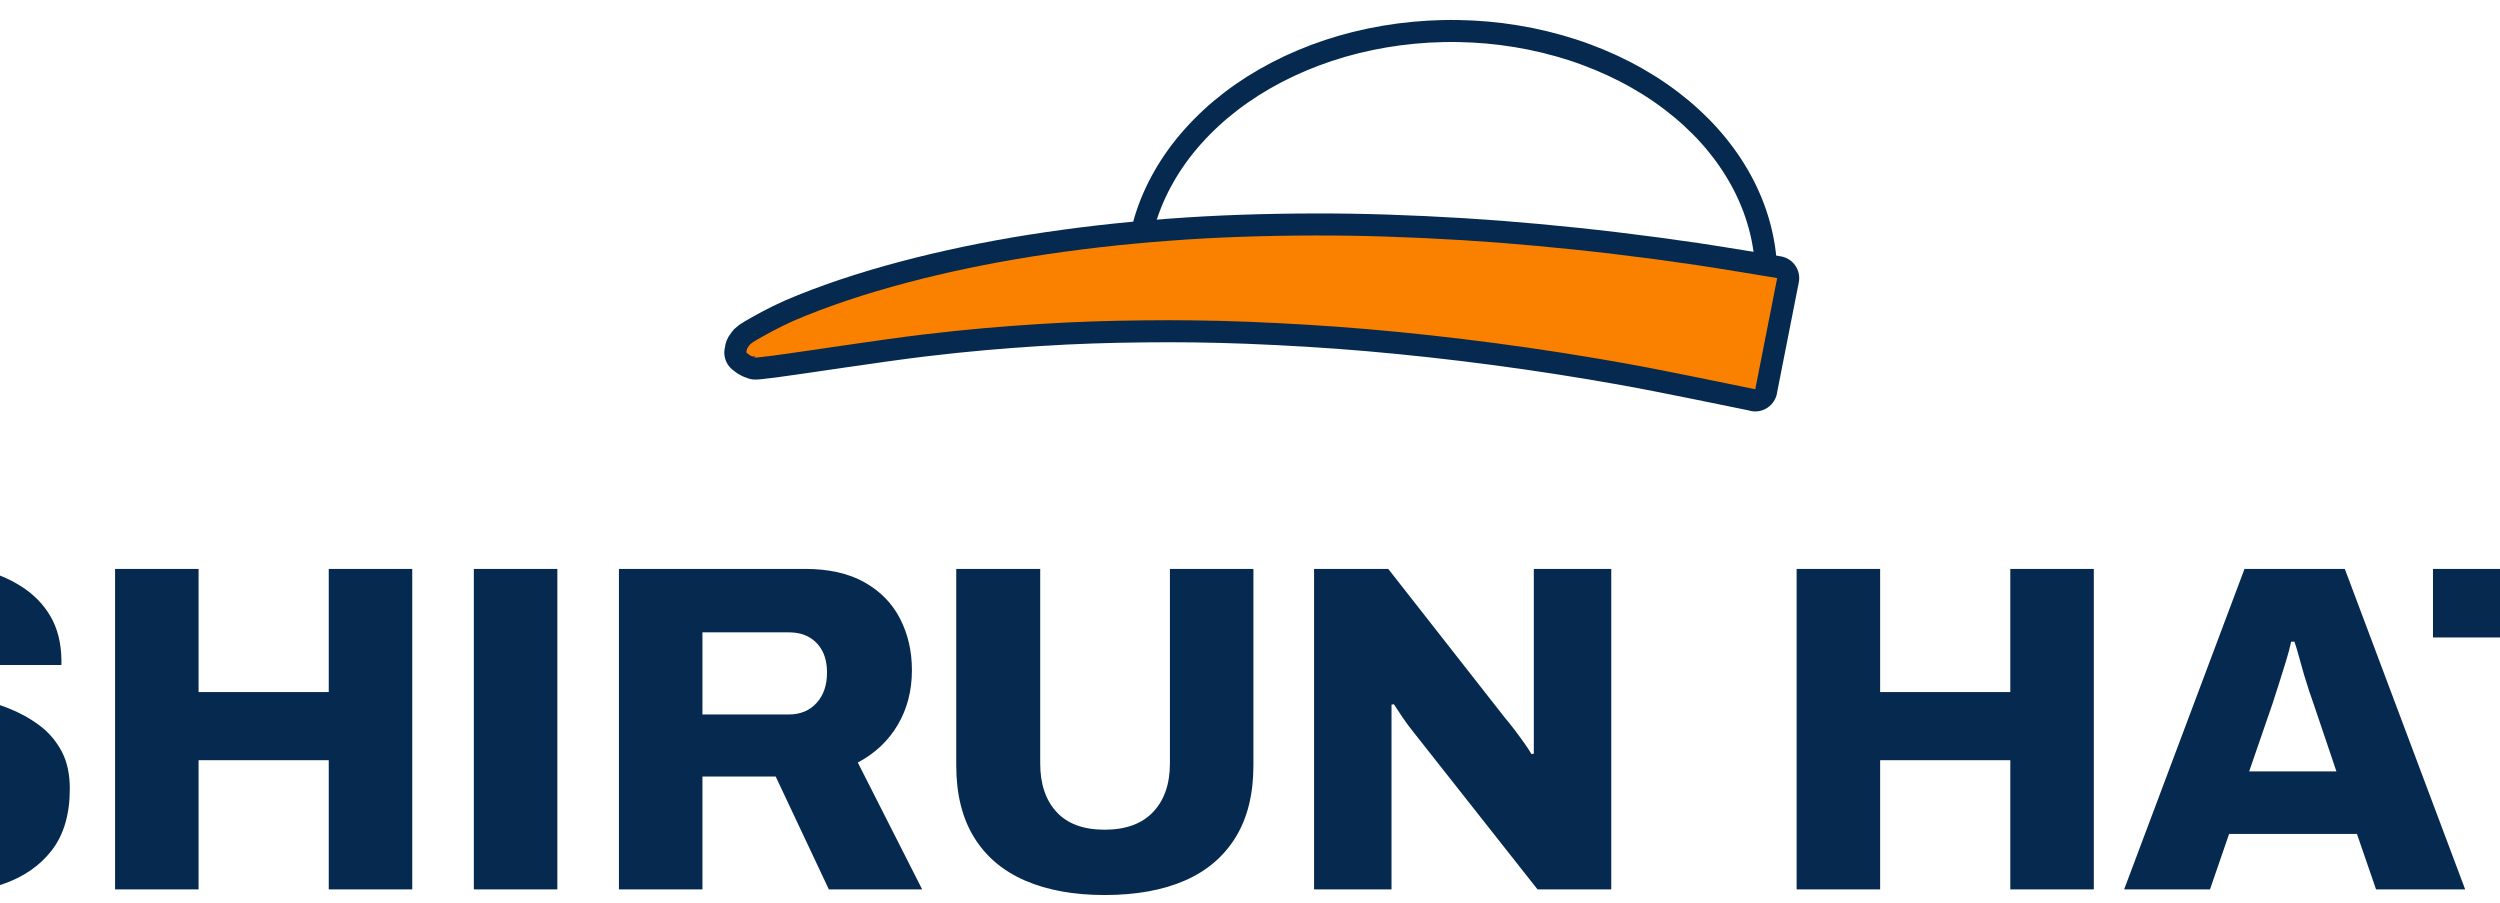
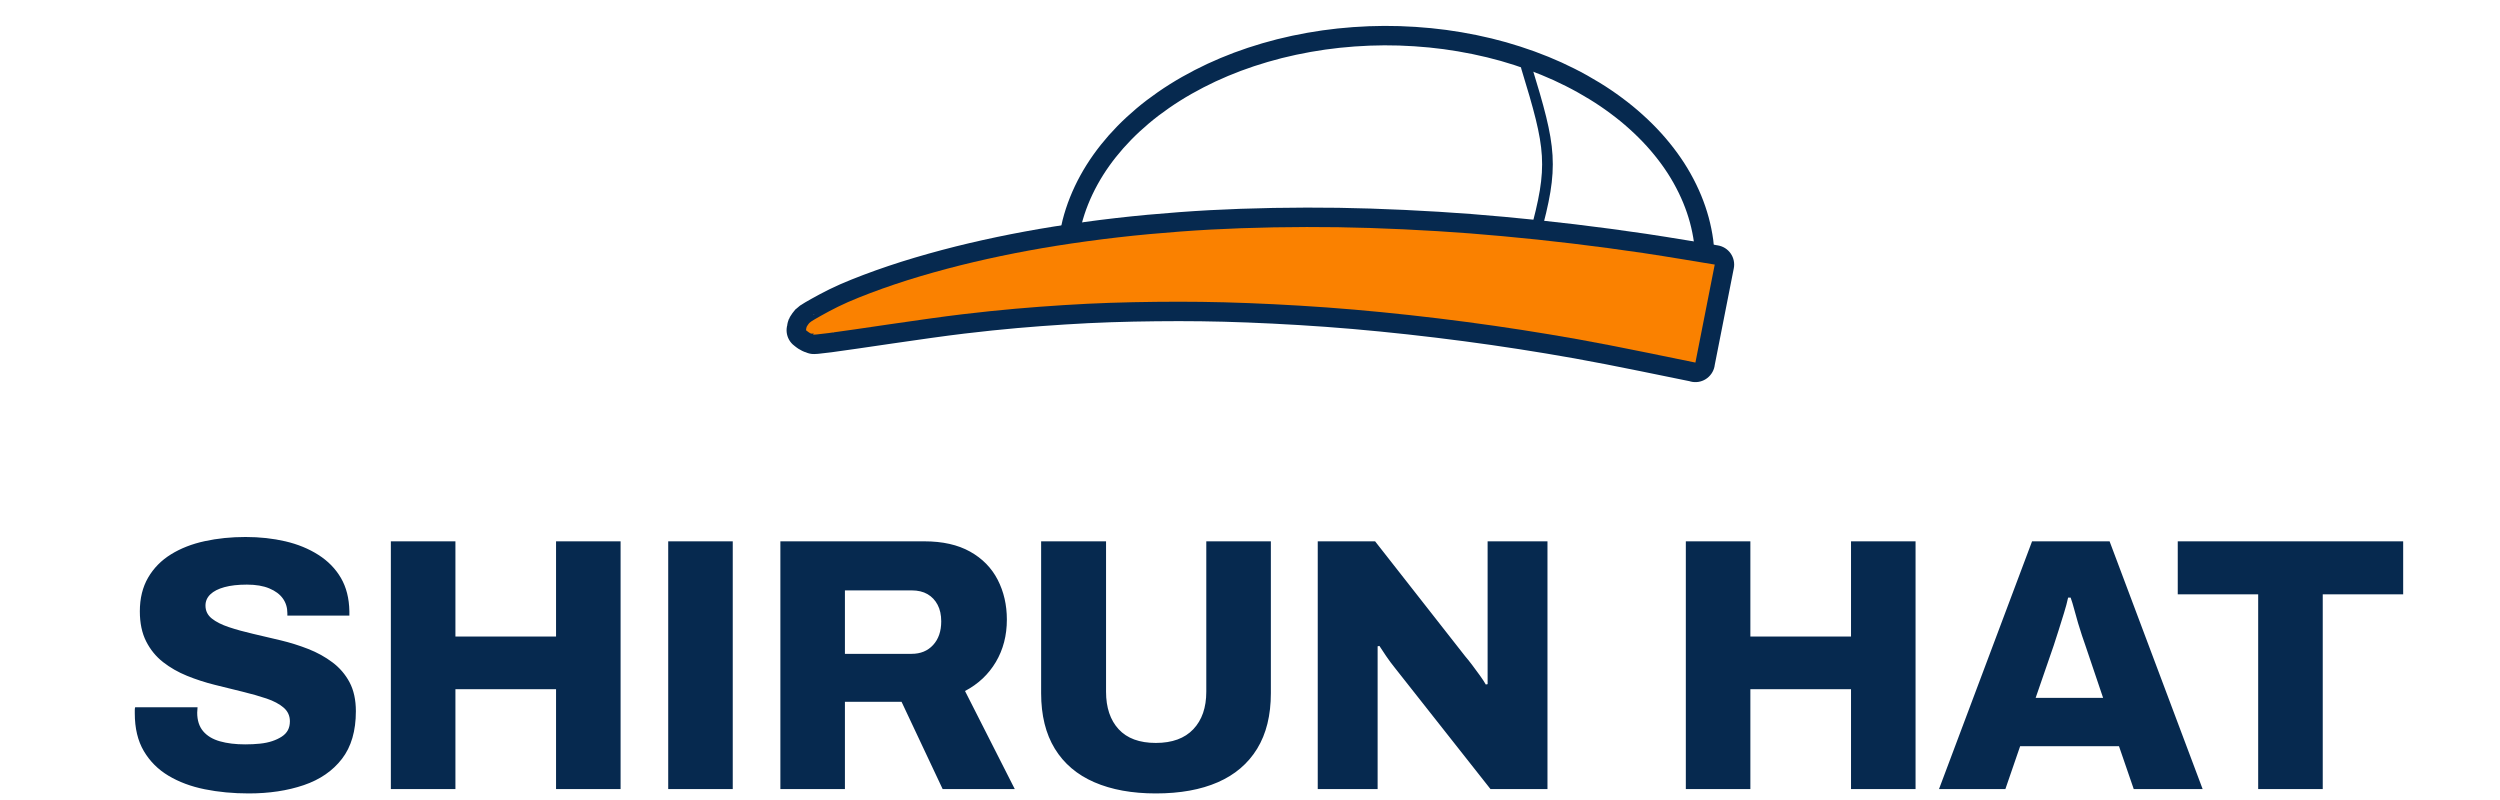
- <svg xmlns="http://www.w3.org/2000/svg" viewBox="0 0 780.00 281.50" width="780.00" height="281.50">
-   <g transform="translate(225.00 0.00) scale(0.98214)">
-     <path d="M 132.93 77.25 C 133.21 76.05 133.93 72.41 134.64 70.03 C 135.36 67.65 136.22 65.28 137.22 62.96 C 138.22 60.64 139.37 58.35 140.65 56.12 C 141.92 53.88 143.34 51.68 144.88 49.55 C 146.42 47.42 148.09 45.33 149.89 43.33 C 151.68 41.32 153.63 39.34 155.62 37.50 C 157.61 35.65 159.64 33.95 161.85 32.25 C 164.05 30.56 166.43 28.90 168.86 27.35 C 171.30 25.81 173.83 24.35 176.44 22.99 C 179.05 21.63 181.75 20.36 184.51 19.20 C 187.28 18.03 190.16 16.96 193.01 16.01 C 195.85 15.07 198.65 14.26 201.60 13.53 C 204.54 12.80 207.63 12.15 210.70 11.63 C 213.76 11.11 216.87 10.70 219.99 10.41 C 223.10 10.11 226.25 9.93 229.38 9.87 C 232.52 9.80 235.71 9.86 238.80 10.02 C 241.89 10.18 244.85 10.45 247.90 10.83 C 250.96 11.22 254.09 11.73 257.12 12.34 C 260.16 12.96 263.17 13.69 266.12 14.52 C 269.07 15.36 271.98 16.30 274.81 17.35 C 277.65 18.40 280.43 19.56 283.13 20.81 C 285.83 22.06 288.46 23.41 290.99 24.86 C 293.52 26.30 295.98 27.84 298.33 29.47 C 300.67 31.09 302.93 32.81 305.08 34.60 C 307.22 36.38 309.28 38.29 311.18 40.20 C 313.07 42.10 314.78 44.01 316.43 46.05 C 318.09 48.09 319.68 50.25 321.10 52.43 C 322.52 54.61 323.82 56.85 324.98 59.13 C 326.13 61.40 327.15 63.73 328.03 66.08 C 328.90 68.43 329.64 70.82 330.23 73.23 C 330.82 75.63 331.26 78.06 331.56 80.50 C 331.85 82.94 331.93 86.62 332.00 87.84" fill="none" stroke="#06294F" stroke-width="7.00" stroke-linecap="round" stroke-linejoin="round" />
+ <svg xmlns="http://www.w3.org/2000/svg" viewBox="0 0 1009.00 322.48" width="1009.00" height="322.48">
+   <g transform="translate(316.34 7.84) scale(1.12)">
+     <path d="M 102.43 80.77 C 102.67 79.49 103.21 75.67 103.87 73.11 C 104.53 70.54 105.38 67.92 106.40 65.38 C 107.42 62.83 108.63 60.28 109.97 57.85 C 111.30 55.43 112.77 53.10 114.40 50.80 C 116.03 48.51 117.82 46.26 119.74 44.08 C 121.67 41.91 123.74 39.79 125.95 37.75 C 128.15 35.72 130.46 33.77 132.96 31.86 C 135.46 29.96 138.17 28.08 140.95 26.33 C 143.73 24.58 146.69 22.91 149.65 21.38 C 152.61 19.85 155.61 18.45 158.72 17.15 C 161.83 15.85 164.99 14.65 168.31 13.55 C 171.62 12.45 175.12 11.43 178.61 10.54 C 182.11 9.66 185.73 8.89 189.28 8.26 C 192.82 7.63 196.29 7.14 199.90 6.75 C 203.52 6.37 207.33 6.09 210.98 5.95 C 214.63 5.81 218.16 5.80 221.82 5.91 C 225.47 6.03 229.28 6.27 232.91 6.63 C 236.53 6.99 240.00 7.45 243.55 8.06 C 247.11 8.66 250.79 9.42 254.25 10.26 C 257.71 11.10 260.99 12.03 264.32 13.11 C 267.66 14.18 271.06 15.42 274.24 16.72 C 277.41 18.01 280.39 19.37 283.37 20.88 C 286.36 22.38 289.37 24.07 292.14 25.77 C 294.92 27.47 297.51 29.23 300.00 31.09 C 302.50 32.94 304.86 34.86 307.12 36.91 C 309.39 38.95 311.60 41.14 313.61 43.36 C 315.62 45.58 317.51 47.92 319.19 50.23 C 320.87 52.55 322.34 54.83 323.70 57.26 C 325.06 59.68 326.32 62.26 327.35 64.76 C 328.38 67.26 329.22 69.74 329.91 72.26 C 330.59 74.79 331.11 77.31 331.46 79.91 C 331.81 82.51 331.91 86.52 332.00 87.84" fill="none" stroke="#06294F" stroke-width="7.00" stroke-linecap="round" stroke-linejoin="round" />
+     <path d="M 267.6 17.2 C 276.6 46.6 277.6 52.6 270.6 77.9" fill="none" stroke="#06294F" stroke-width="3.85" stroke-linecap="round" stroke-linejoin="round" />
    <path d="M 8.00 112.00 C 8.09 111.71 8.01 110.92 8.55 110.26 C 9.08 109.60 8.80 109.42 11.22 108.02 C 13.65 106.62 18.32 103.96 23.11 101.87 C 27.91 99.78 34.05 97.46 40.00 95.46 C 45.94 93.46 52.40 91.56 58.78 89.86 C 65.16 88.16 71.68 86.64 78.29 85.25 C 84.90 83.87 91.43 82.66 98.45 81.54 C 105.47 80.43 113.00 79.39 120.42 78.54 C 127.85 77.68 135.60 76.98 143.00 76.43 C 150.40 75.88 157.26 75.51 164.83 75.24 C 172.40 74.97 180.71 74.82 188.43 74.81 C 196.15 74.79 203.28 74.90 211.14 75.15 C 219.01 75.40 227.62 75.81 235.61 76.30 C 243.59 76.79 250.96 77.36 259.06 78.11 C 267.17 78.85 275.79 79.75 284.24 80.77 C 292.68 81.78 301.18 82.92 309.72 84.18 C 318.26 85.45 331.18 87.65 335.47 88.34 L 328.5 123.7 328.53 123.66 C 321.47 122.26 299.94 117.70 286.18 115.26 C 272.43 112.82 259.45 110.80 246.00 109.02 C 232.56 107.24 218.59 105.70 205.48 104.57 C 192.38 103.44 179.28 102.69 167.39 102.22 C 155.50 101.76 145.24 101.65 134.15 101.77 C 123.06 101.89 112.48 102.20 100.83 102.95 C 89.18 103.70 78.36 104.58 64.26 106.26 C 50.16 107.94 25.17 111.85 16.23 113.01 C 7.30 114.17 11.80 113.22 10.67 113.22 C 9.55 113.23 9.93 113.26 9.49 113.05 C 9.04 112.85 8.25 112.18 8.00 112.00 Z" fill="none" stroke="#06294F" stroke-width="14.00" stroke-linecap="round" stroke-linejoin="round" />
    <path d="M 8.00 112.00 C 8.09 111.71 8.01 110.92 8.55 110.26 C 9.08 109.60 8.80 109.42 11.22 108.02 C 13.65 106.62 18.32 103.96 23.11 101.87 C 27.91 99.78 34.05 97.46 40.00 95.46 C 45.94 93.46 52.40 91.56 58.78 89.86 C 65.16 88.16 71.68 86.64 78.29 85.25 C 84.90 83.87 91.43 82.66 98.45 81.54 C 105.47 80.43 113.00 79.39 120.42 78.54 C 127.85 77.68 135.60 76.98 143.00 76.43 C 150.40 75.88 157.26 75.51 164.83 75.24 C 172.40 74.97 180.71 74.82 188.43 74.81 C 196.15 74.79 203.28 74.90 211.14 75.15 C 219.01 75.40 227.62 75.81 235.61 76.30 C 243.59 76.79 250.96 77.36 259.06 78.11 C 267.17 78.85 275.79 79.75 284.24 80.77 C 292.68 81.78 301.18 82.92 309.72 84.18 C 318.26 85.45 331.18 87.65 335.47 88.34 L 328.5 123.7 328.53 123.66 C 321.47 122.26 299.94 117.70 286.18 115.26 C 272.43 112.82 259.45 110.80 246.00 109.02 C 232.56 107.24 218.59 105.70 205.48 104.57 C 192.38 103.44 179.28 102.69 167.39 102.22 C 155.50 101.76 145.24 101.65 134.15 101.77 C 123.06 101.89 112.48 102.20 100.83 102.95 C 89.18 103.70 78.36 104.58 64.26 106.26 C 50.16 107.94 25.17 111.85 16.23 113.01 C 7.30 114.17 11.80 113.22 10.67 113.22 C 9.55 113.23 9.93 113.26 9.49 113.05 C 9.04 112.85 8.25 112.18 8.00 112.00 Z" fill="#FA8100" />
  </g>
-   <path d="M-21.45 279.247Q-30.911 279.247 -39.208 277.573Q-47.505 275.899 -53.837 272.114Q-60.169 268.33 -63.808 262.143Q-67.447 255.957 -67.447 246.932Q-67.447 246.35 -67.447 245.622Q-67.447 244.894 -67.301 244.458H-42.119Q-42.119 244.894 -42.192 245.549Q-42.265 246.205 -42.265 246.641Q-42.265 251.299 -39.863 254.138Q-37.461 256.976 -33.095 258.213Q-28.728 259.451 -22.905 259.451Q-19.703 259.451 -16.937 259.159Q-14.172 258.868 -11.988 258.14Q-9.805 257.413 -8.131 256.321Q-6.457 255.229 -5.656 253.701Q-4.856 252.172 -4.856 250.135Q-4.856 246.787 -7.403 244.603Q-9.951 242.42 -14.245 240.964Q-18.539 239.509 -23.924 238.199Q-29.31 236.889 -35.132 235.433Q-40.955 233.977 -46.341 231.794Q-51.726 229.611 -56.02 226.263Q-60.314 222.915 -62.862 217.893Q-65.409 212.871 -65.409 205.739Q-65.409 197.878 -62.061 192.129Q-58.713 186.379 -52.818 182.74Q-46.923 179.101 -39.208 177.427Q-31.493 175.753 -22.76 175.753Q-14.172 175.753 -6.675 177.5Q0.821 179.247 6.643 182.959Q12.466 186.67 15.741 192.274Q19.016 197.878 19.162 205.739V207.485H-5.875V206.467Q-5.875 203.119 -7.694 200.571Q-9.514 198.024 -13.153 196.496Q-16.792 194.967 -22.178 194.967Q-27.563 194.967 -31.275 195.986Q-34.987 197.005 -36.952 198.897Q-38.917 200.79 -38.917 203.41Q-38.917 206.612 -36.37 208.65Q-33.822 210.688 -29.456 212.143Q-25.089 213.599 -19.703 214.836Q-14.317 216.074 -8.568 217.456Q-2.818 218.839 2.568 220.95Q7.953 223.06 12.32 226.336Q16.687 229.611 19.234 234.414Q21.782 239.218 21.782 246.059Q21.782 257.995 16.178 265.273Q10.574 272.551 0.748 275.899Q-9.077 279.247 -21.45 279.247Z M35.901 277.5V177.5H61.956V215.928H102.568V177.5H128.623V277.5H102.568V237.18H61.956V277.5Z M147.837 277.5V177.5H173.892V277.5Z M193.106 277.5V177.5H251.185Q262.247 177.5 269.671 181.648Q277.095 185.797 280.806 193.002Q284.518 200.207 284.518 209.087Q284.518 218.694 280.079 226.19Q275.639 233.686 267.633 237.908L287.721 277.5H258.608L242.015 242.274H219.162V277.5ZM219.162 222.915H246.09Q251.476 222.915 254.751 219.349Q258.026 215.782 258.026 209.814Q258.026 205.884 256.571 203.119Q255.115 200.353 252.495 198.825Q249.875 197.296 246.09 197.296H219.162Z M344.635 279.247Q330.224 279.247 319.817 274.734Q309.409 270.222 303.878 261.197Q298.346 252.172 298.346 238.781V177.5H324.547V238.199Q324.547 247.806 329.642 253.337Q334.737 258.868 344.635 258.868Q354.533 258.868 359.773 253.337Q365.013 247.806 365.013 238.199V177.5H391.068V238.781Q391.068 252.172 385.537 261.197Q380.006 270.222 369.671 274.734Q359.336 279.247 344.635 279.247Z M409.991 277.5V177.5H433.135L469.525 223.934Q470.544 225.098 472.218 227.282Q473.892 229.465 475.493 231.721Q477.095 233.977 477.822 235.287L478.55 235.142Q478.55 231.94 478.55 228.956Q478.55 225.972 478.55 223.934V177.5H502.713V277.5H479.715L441.141 228.592Q439.249 226.263 437.575 223.788Q435.901 221.314 434.882 219.713L434.154 219.858Q434.154 222.187 434.154 224.589Q434.154 226.991 434.154 228.592V277.5Z" fill="#06294F" />
-   <path d="M560.547 277.5V177.5H586.603V215.928H627.214V177.5H653.269V277.5H627.214V237.18H586.603V277.5Z M662.731 277.5 700.285 177.5H731.581L769.135 277.5H741.333L735.365 260.178H695.482L689.514 277.5ZM701.741 240.673H728.961L721.828 219.567Q721.246 217.966 720.445 215.564Q719.645 213.162 718.844 210.469Q718.044 207.777 717.316 205.011Q716.588 202.245 715.86 200.207H714.841Q714.259 202.973 713.167 206.467Q712.076 209.96 710.984 213.453Q709.892 216.947 709.019 219.567Z M791.552 277.5V198.897H759.092V177.5H850.067V198.897H817.607V277.5Z" fill="#06294F" />
+   <path d="M100.4 320.23Q90.94 320.23 82.64 318.55Q74.35 316.88 68.01 313.09Q61.68 309.31 58.04 303.12Q54.4 296.94 54.4 287.91Q54.4 287.33 54.4 286.6Q54.4 285.87 54.55 285.44H79.73Q79.73 285.87 79.66 286.53Q79.59 287.18 79.59 287.62Q79.59 292.28 81.99 295.12Q84.39 297.96 88.76 299.19Q93.12 300.43 98.95 300.43Q102.15 300.43 104.91 300.14Q107.68 299.85 109.86 299.12Q112.05 298.39 113.72 297.3Q115.39 296.21 116.2 294.68Q117 293.15 117 291.11Q117 287.77 114.45 285.58Q111.9 283.4 107.61 281.94Q103.31 280.49 97.93 279.18Q92.54 277.87 86.72 276.41Q80.9 274.96 75.51 272.77Q70.13 270.59 65.83 267.24Q61.54 263.89 58.99 258.87Q56.44 253.85 56.44 246.72Q56.44 238.86 59.79 233.11Q63.14 227.36 69.03 223.72Q74.93 220.08 82.64 218.41Q90.36 216.73 99.09 216.73Q107.68 216.73 115.18 218.48Q122.67 220.23 128.49 223.94Q134.32 227.65 137.59 233.25Q140.87 238.86 141.01 246.72V248.47H115.98V247.45Q115.98 244.1 114.16 241.55Q112.34 239 108.7 237.48Q105.06 235.95 99.67 235.95Q94.29 235.95 90.58 236.97Q86.86 237.99 84.9 239.88Q82.93 241.77 82.93 244.39Q82.93 247.59 85.48 249.63Q88.03 251.67 92.4 253.12Q96.76 254.58 102.15 255.82Q107.53 257.05 113.28 258.44Q119.03 259.82 124.42 261.93Q129.8 264.04 134.17 267.32Q138.54 270.59 141.09 275.39Q143.63 280.2 143.63 287.04Q143.63 298.97 138.03 306.25Q132.43 313.53 122.6 316.88Q112.77 320.23 100.4 320.23Z M157.75 318.48V218.48H183.81V256.91H224.42V218.48H250.47V318.48H224.42V278.16H183.81V318.48Z M269.69 318.48V218.48H295.74V318.48Z M314.96 318.48V218.48H373.04Q384.1 218.48 391.52 222.63Q398.95 226.78 402.66 233.98Q406.37 241.19 406.37 250.07Q406.37 259.67 401.93 267.17Q397.49 274.67 389.48 278.89L409.57 318.48H380.46L363.87 283.25H341.01V318.48ZM341.01 263.89H367.94Q373.33 263.89 376.6 260.33Q379.88 256.76 379.88 250.79Q379.88 246.86 378.42 244.1Q376.97 241.33 374.35 239.8Q371.73 238.28 367.94 238.28H341.01Z M466.49 320.23Q452.08 320.23 441.67 315.71Q431.26 311.2 425.73 302.18Q420.2 293.15 420.2 279.76V218.48H446.4V279.18Q446.4 288.79 451.49 294.32Q456.59 299.85 466.49 299.85Q476.38 299.85 481.62 294.32Q486.86 288.79 486.86 279.18V218.48H512.92V279.76Q512.92 293.15 507.39 302.18Q501.86 311.2 491.52 315.71Q481.19 320.23 466.49 320.23Z M531.84 318.48V218.48H554.99L591.38 264.91Q592.4 266.08 594.07 268.26Q595.74 270.45 597.34 272.7Q598.95 274.96 599.67 276.27L600.4 276.12Q600.4 272.92 600.4 269.94Q600.4 266.95 600.4 264.91V218.48H624.56V318.48H601.57L562.99 269.57Q561.1 267.24 559.43 264.77Q557.75 262.29 556.73 260.69L556.01 260.84Q556.01 263.17 556.01 265.57Q556.01 267.97 556.01 269.57V318.48Z" fill="#06294F" />
+   <path d="M680.4 318.48V218.48H706.45V256.91H747.07V218.48H773.12V318.48H747.07V278.16H706.45V318.48Z M782.58 318.48 820.14 218.48H851.43L888.99 318.48H861.18L855.22 301.16H815.33L809.37 318.48ZM821.59 281.65H848.81L841.68 260.55Q841.1 258.95 840.3 256.54Q839.5 254.14 838.7 251.45Q837.9 248.76 837.17 245.99Q836.44 243.23 835.71 241.19H834.69Q834.11 243.95 833.02 247.45Q831.93 250.94 830.84 254.43Q829.74 257.93 828.87 260.55Z M911.4 318.48V239.88H878.94V218.48H969.92V239.88H937.46V318.48Z" fill="#06294F" />
</svg>
